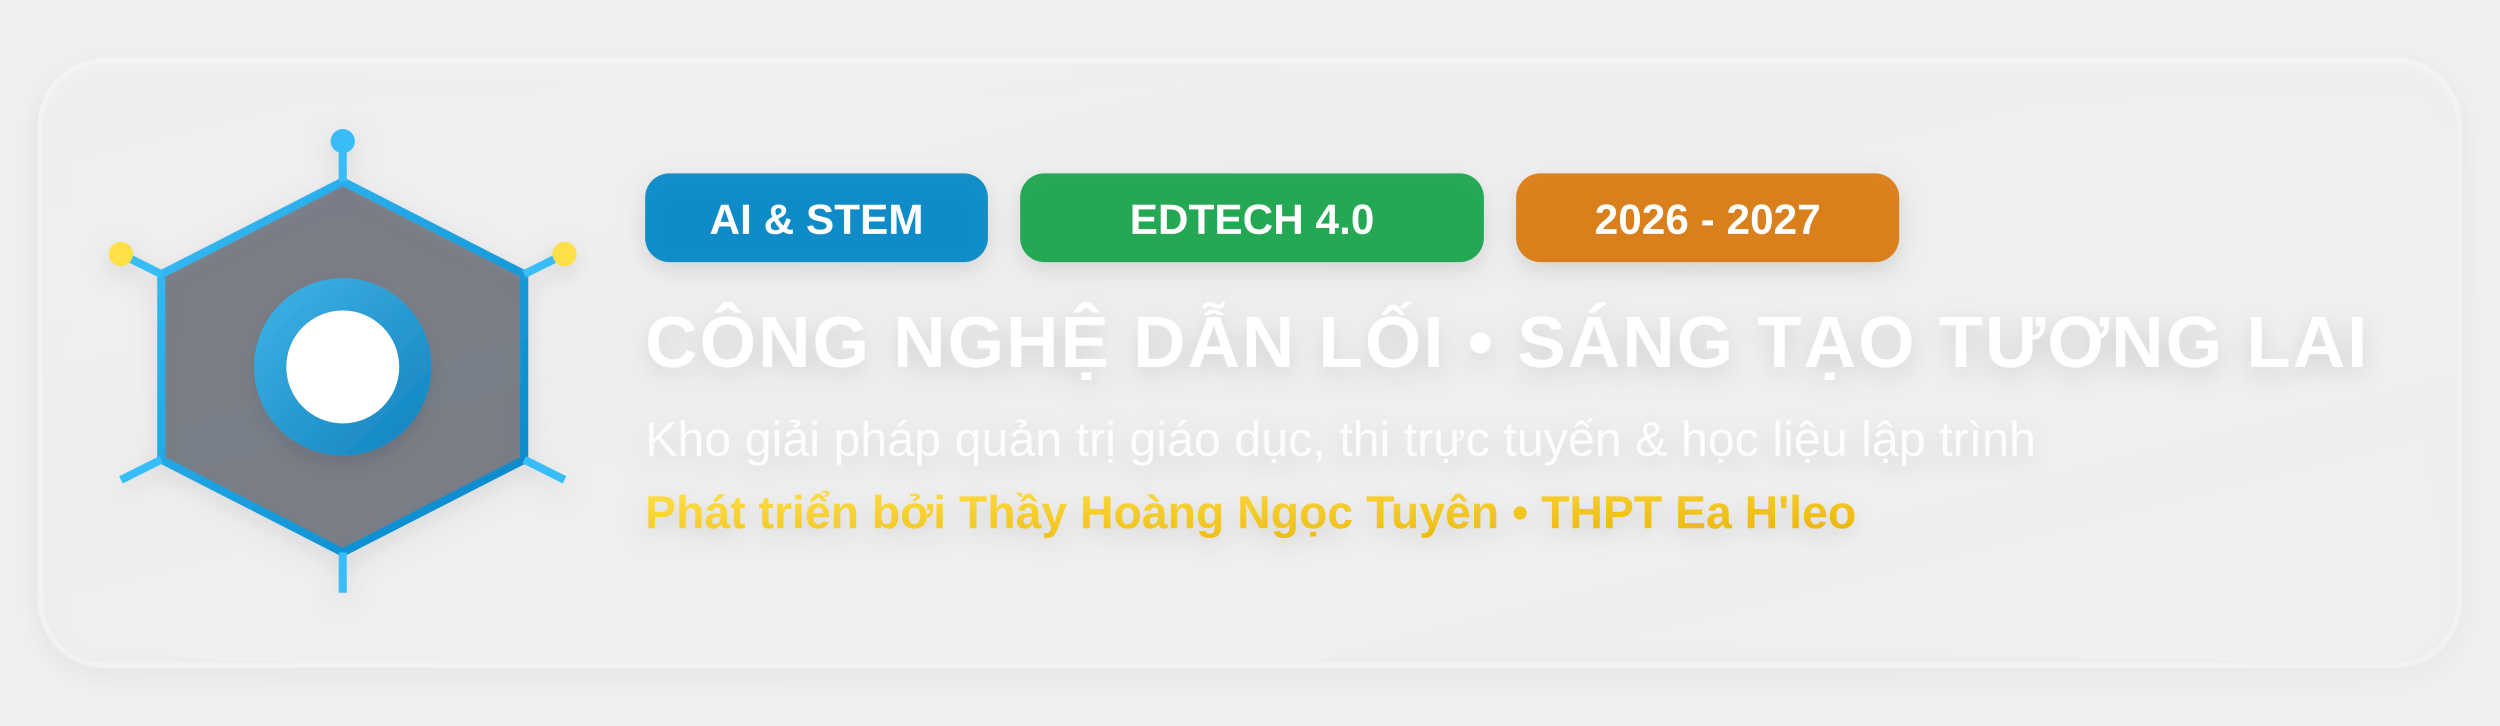
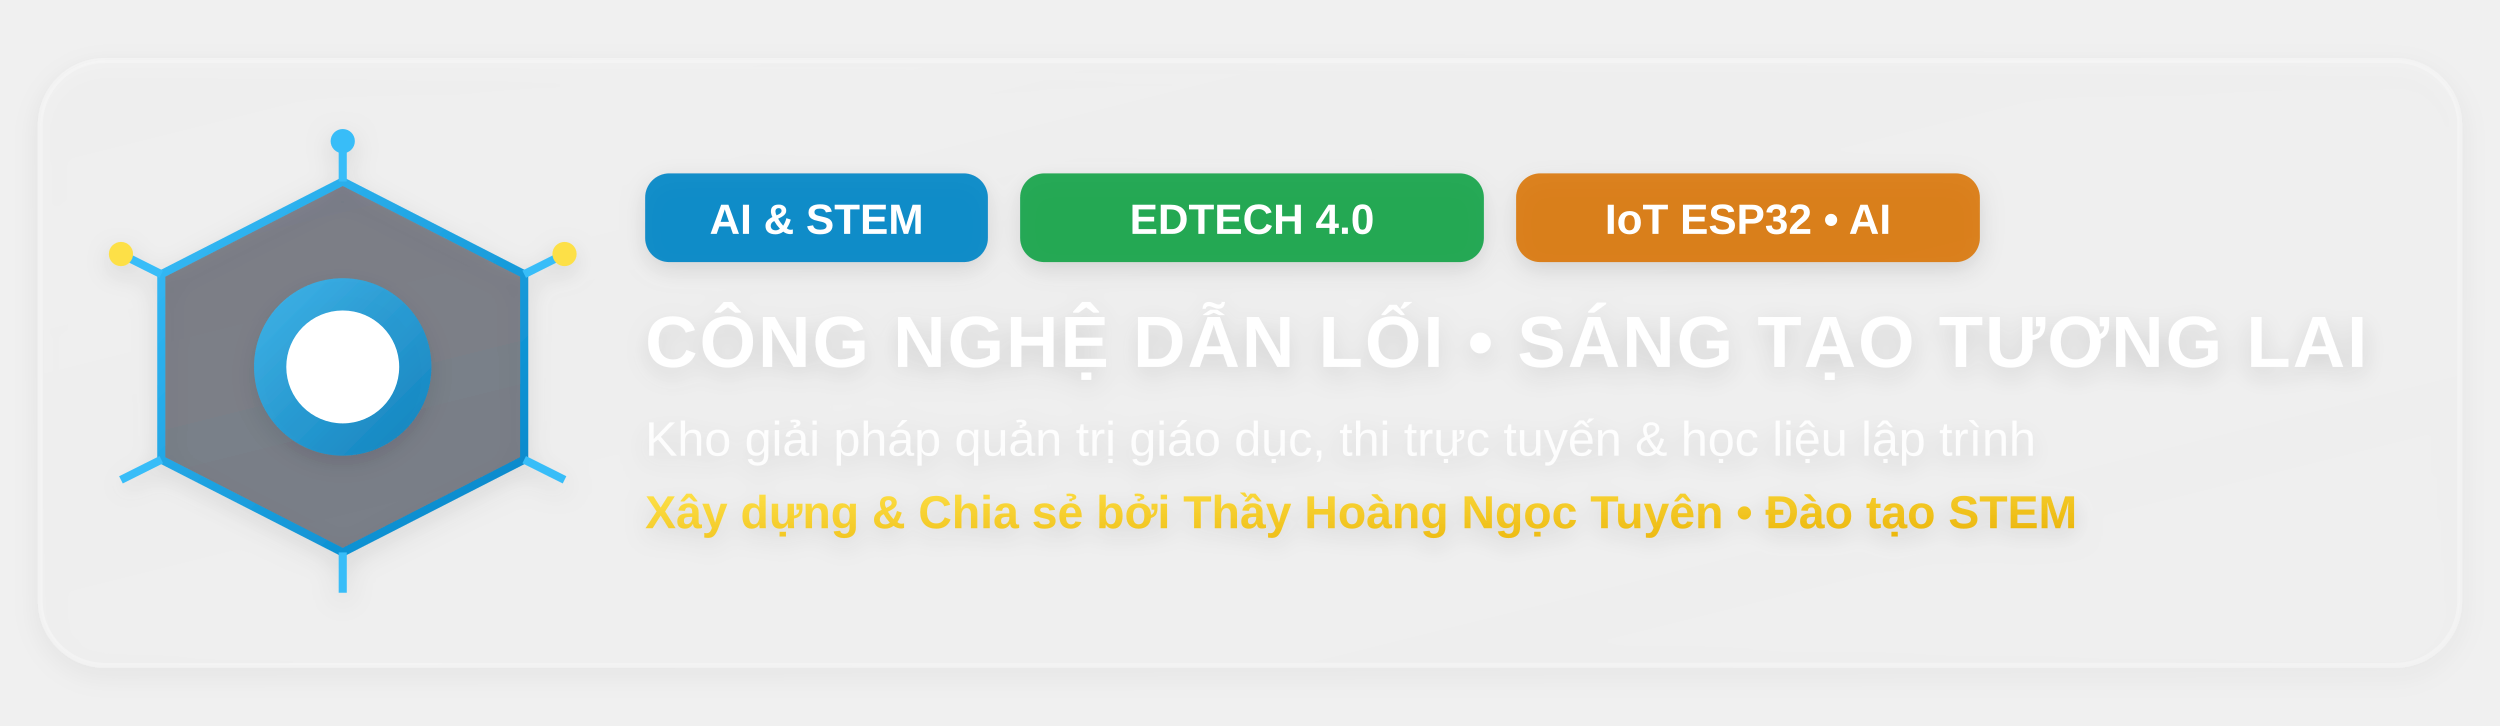
<svg xmlns="http://www.w3.org/2000/svg" viewBox="0 0 620 180" width="100%" height="100%">
  <defs>
    <filter id="sub-glow" x="-10%" y="-10%" width="130%" height="130%">
      <feDropShadow dx="0" dy="2" stdDeviation="3" flood-color="#000000" flood-opacity="0.3" />
    </filter>
    <linearGradient id="card-grad" x1="0%" y1="0%" x2="100%" y2="100%">
      <stop offset="0%" stop-color="rgba(255, 255, 255, 0.16)" />
      <stop offset="100%" stop-color="rgba(255, 255, 255, 0.05)" />
    </linearGradient>
    <linearGradient id="accent-cyan" x1="0%" y1="0%" x2="100%" y2="100%">
      <stop offset="0%" stop-color="#38bdf8" />
      <stop offset="100%" stop-color="#0284c7" />
    </linearGradient>
    <linearGradient id="accent-yellow" x1="0%" y1="0%" x2="100%" y2="100%">
      <stop offset="0%" stop-color="#fde047" />
      <stop offset="100%" stop-color="#eab308" />
    </linearGradient>
  </defs>
  <g transform="translate(10, 15)" filter="url(#sub-glow)">
    <rect x="0" y="0" width="600" height="150" rx="16" fill="url(#card-grad)" stroke="rgba(255, 255, 255, 0.28)" stroke-width="1.2" />
    <g transform="translate(25, 25)">
      <polygon points="50,5 95,28 95,74 50,97 5,74 5,28" fill="rgba(15, 23, 42, 0.45)" stroke="url(#accent-cyan)" stroke-width="2" />
      <circle cx="50" cy="51" r="22" fill="url(#accent-cyan)" opacity="0.85" />
      <circle cx="50" cy="51" r="14" fill="#ffffff" />
      <line x1="50" y1="5" x2="50" y2="-5" stroke="#38bdf8" stroke-width="2" />
      <line x1="95" y1="28" x2="105" y2="23" stroke="#38bdf8" stroke-width="2" />
      <line x1="95" y1="74" x2="105" y2="79" stroke="#38bdf8" stroke-width="2" />
      <line x1="50" y1="97" x2="50" y2="107" stroke="#38bdf8" stroke-width="2" />
      <line x1="5" y1="74" x2="-5" y2="79" stroke="#38bdf8" stroke-width="2" />
      <line x1="5" y1="28" x2="-5" y2="23" stroke="#38bdf8" stroke-width="2" />
      <circle cx="-5" cy="23" r="3" fill="#fde047" />
      <circle cx="105" cy="23" r="3" fill="#fde047" />
      <circle cx="50" cy="-5" r="3" fill="#38bdf8" />
    </g>
    <g transform="translate(150, 28)">
      <g transform="translate(0, 0)">
        <rect x="0" y="0" width="85" height="22" rx="6" fill="#0284c7" fill-opacity="0.9" />
        <text x="42.5" y="15" font-family="'Be Vietnam Pro', Arial, sans-serif" font-size="10.5" font-weight="800" fill="#ffffff" text-anchor="middle">
          AI &amp; STEM
        </text>
      </g>
      <g transform="translate(93, 0)">
        <rect x="0" y="0" width="115" height="22" rx="6" fill="#16a34a" fill-opacity="0.9" />
        <text x="57.5" y="15" font-family="'Be Vietnam Pro', Arial, sans-serif" font-size="10.5" font-weight="800" fill="#ffffff" text-anchor="middle">
          EDTECH 4.0
        </text>
      </g>
      <g transform="translate(216, 0)">
-         <rect x="0" y="0" width="95" height="22" rx="6" fill="#d97706" fill-opacity="0.9" />
-         <text x="47.5" y="15" font-family="'Be Vietnam Pro', Arial, sans-serif" font-size="10.5" font-weight="800" fill="#ffffff" text-anchor="middle">
-           2026 - 2027
+         <rect x="0" y="0" width="115" height="22" rx="6" fill="#d97706" fill-opacity="0.9" />
+         <text x="57.5" y="15" font-family="'Be Vietnam Pro', Arial, sans-serif" font-size="10.5" font-weight="800" fill="#ffffff" text-anchor="middle">
+           IoT ESP32 • AI
        </text>
      </g>
      <text x="0" y="48" font-family="'Be Vietnam Pro', Arial, sans-serif" font-size="18" font-weight="900" fill="#ffffff" letter-spacing="0.5">
        CÔNG NGHỆ DẪN LỐI • SÁNG TẠO TƯƠNG LAI
      </text>
      <text x="0" y="70" font-family="'Be Vietnam Pro', Arial, sans-serif" font-size="12" font-weight="500" fill="rgba(255, 255, 255, 0.9)">
        Kho giải pháp quản trị giáo dục, thi trực tuyến &amp; học liệu lập trình
      </text>
      <text x="0" y="88" font-family="'Be Vietnam Pro', Arial, sans-serif" font-size="11.5" font-weight="700" fill="url(#accent-yellow)">
-         Phát triển bởi Thầy Hoàng Ngọc Tuyên • THPT Ea H'leo
+         Xây dựng &amp; Chia sẻ bởi Thầy Hoàng Ngọc Tuyên • Đào tạo STEM
      </text>
    </g>
  </g>
</svg>
